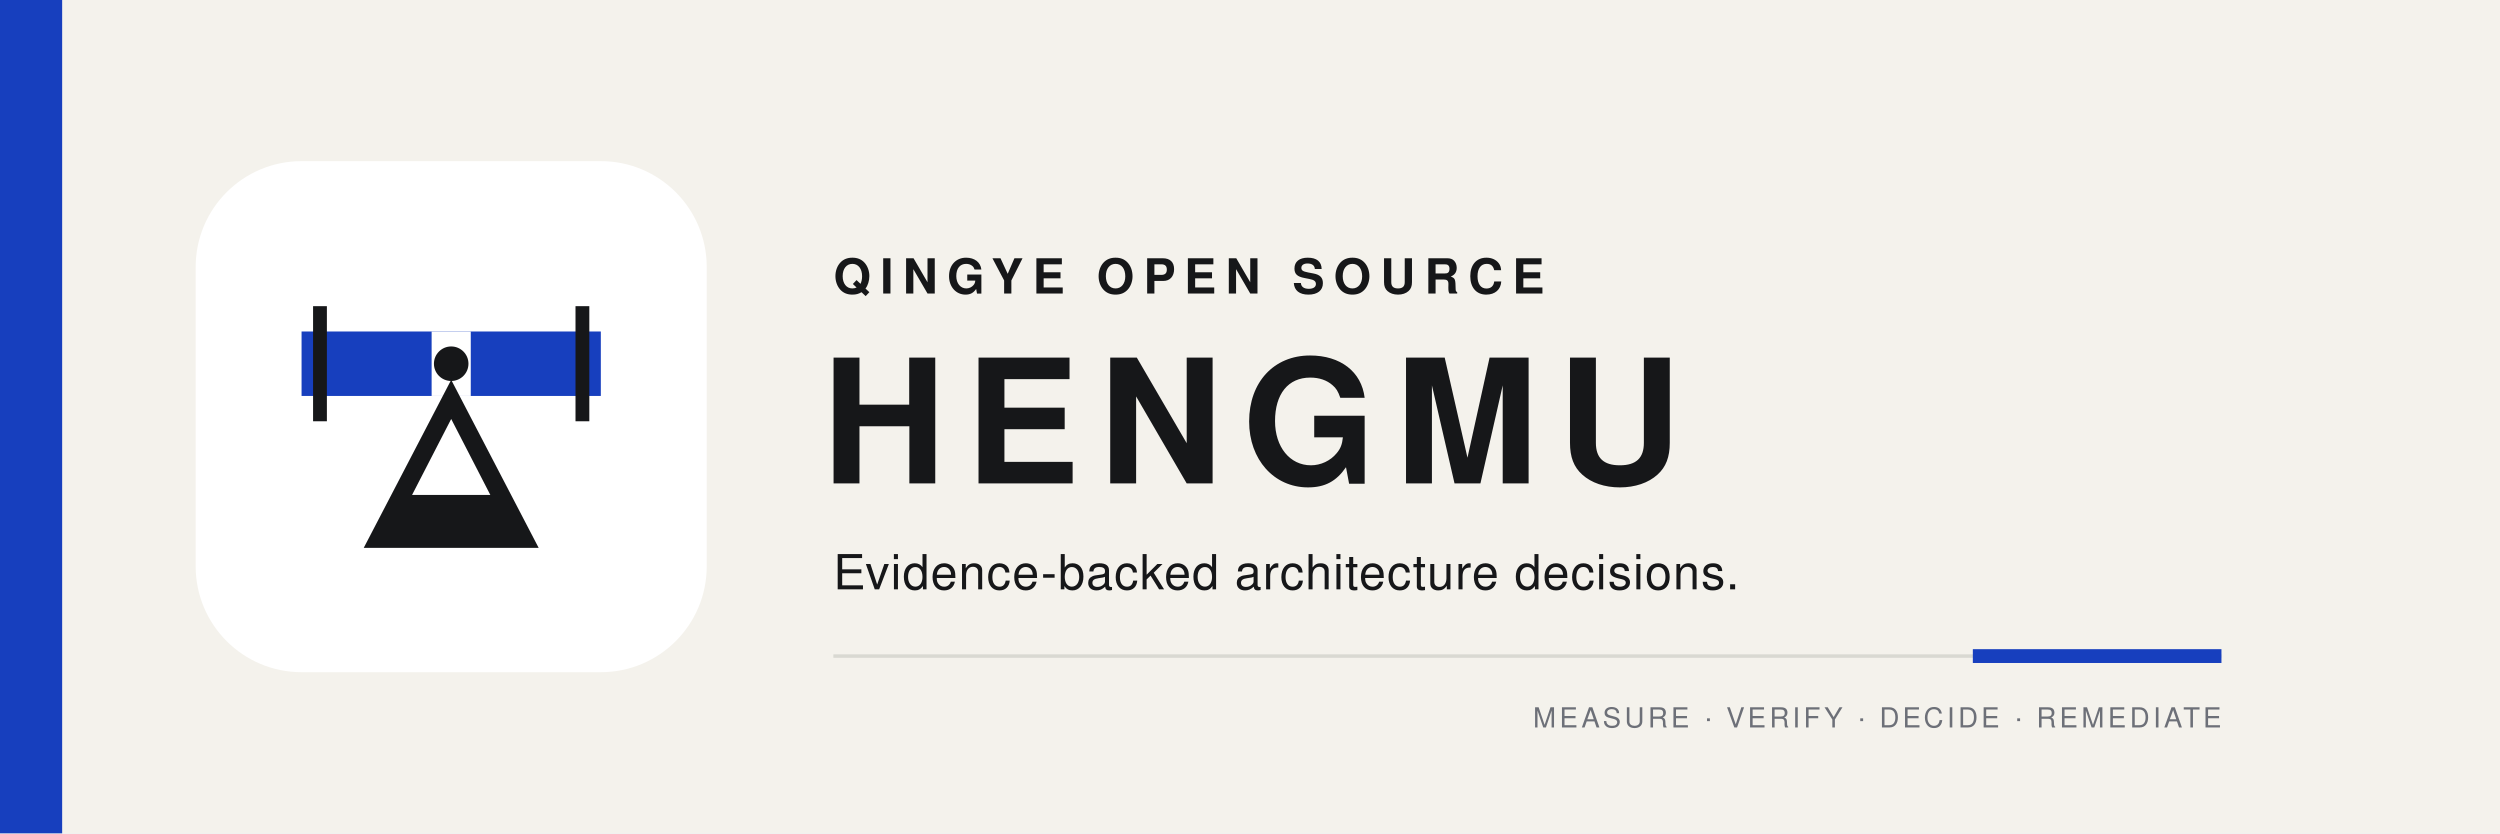
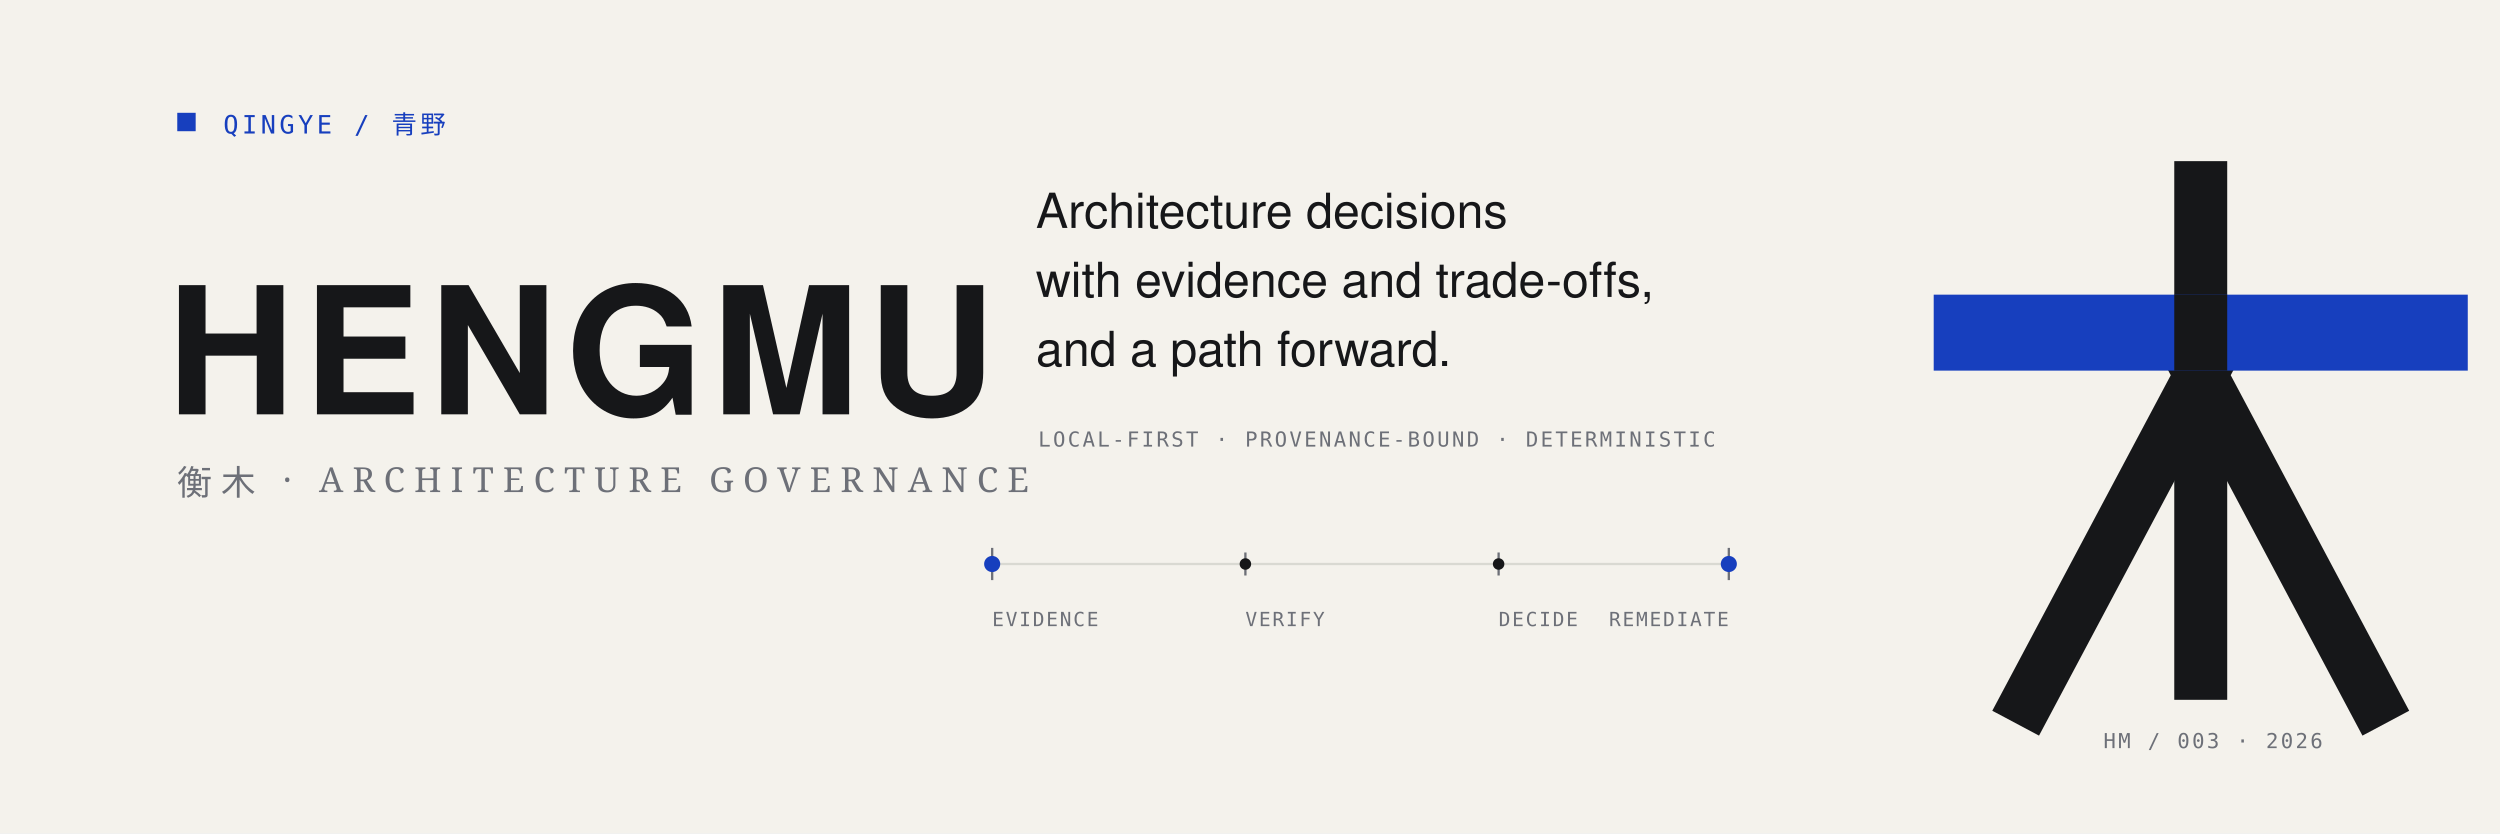
<svg xmlns="http://www.w3.org/2000/svg" width="2172" height="724" viewBox="0 0 2172 724" role="img" aria-labelledby="title desc">
  <rect width="2172" height="724" fill="#F4F2EC" />
-   <path d="M0 0h54v724H0z" fill="#173FBE" />
-   <g transform="translate(170 140)">
-     <rect width="444" height="444" rx="92" fill="#FFFFFF" />
-     <path d="M92 148h260v56H92z" fill="#173FBE" />
-     <path d="M205 148h34v56h-34z" fill="#FFFFFF" />
-     <path d="m222 190 76 146H146z" fill="#161719" />
-     <path d="m222 224 34 66h-68z" fill="#FFFFFF" />
-     <path d="M108 126v100M336 126v100" fill="none" stroke="#161719" stroke-width="12" />
-     <circle cx="222" cy="176" r="15" fill="#161719" />
+   <rect x="154" y="98" width="16" height="16" fill="#173FBE" />
+   <text x="194" y="116" fill="#173FBE" font-family="Menlo, Monaco, monospace" font-size="22" letter-spacing="3">QINGYE / 青野</text>
+   <text x="145" y="360" fill="#161719" font-family="Helvetica Neue, Helvetica, Arial, sans-serif" font-size="154" font-weight="700" letter-spacing="7">HENGMU</text>
+   <text x="154" y="430" fill="#6D7078" font-family="Songti SC, STSong, serif" font-size="30" letter-spacing="8">衡木 · ARCHITECTURE GOVERNANCE</text>
+   <text x="900" y="198" fill="#161719" font-family="Helvetica Neue, Helvetica, Arial, sans-serif" font-size="42" font-weight="400">Architecture decisions</text>
+   <text x="900" y="258" fill="#161719" font-family="Helvetica Neue, Helvetica, Arial, sans-serif" font-size="42" font-weight="400">with evidence and trade-offs,</text>
+   <text x="900" y="318" fill="#161719" font-family="Helvetica Neue, Helvetica, Arial, sans-serif" font-size="42" font-weight="400">and a path forward.</text>
+   <text x="902" y="388" fill="#6D7078" font-family="Menlo, Monaco, monospace" font-size="18" letter-spacing="2">LOCAL-FIRST · PROVENANCE-BOUND · DETERMINISTIC</text>
+   <path d="M862 490h640" fill="none" stroke="#D9D9D2" stroke-width="2" />
+   <path d="M862 476v28M1082 480v20M1302 480v20M1502 476v28" fill="none" stroke="#6D7078" stroke-width="2" />
+   <circle cx="862" cy="490" r="7" fill="#173FBE" />
+   <circle cx="1082" cy="490" r="5" fill="#161719" />
+   <circle cx="1302" cy="490" r="5" fill="#161719" />
+   <circle cx="1502" cy="490" r="7" fill="#173FBE" />
+   <g fill="#6D7078" font-family="Menlo, Monaco, monospace" font-size="17" letter-spacing="1.5">
+     <text x="862" y="544">EVIDENCE</text>
+     <text x="1082" y="544">VERIFY</text>
+     <text x="1302" y="544">DECIDE</text>
+     <text x="1502" y="544" text-anchor="end">REMEDIATE</text>
  </g>
-   <g fill="#161719" font-family="Helvetica Neue, Helvetica, Arial, sans-serif">
-     <text x="724" y="255" font-size="42" font-weight="600" letter-spacing="8">QINGYE OPEN SOURCE</text>
-     <text x="714" y="420" font-size="150" font-weight="700" letter-spacing="16">HENGMU</text>
-     <text x="724" y="512" font-size="42" font-weight="400" letter-spacing="1">Evidence-backed architecture decisions.</text>
+   <g transform="translate(1680 76)">
+     <path d="M232 250 82 532M232 250 382 532" fill="none" stroke="#161719" stroke-width="46" stroke-linecap="square" />
+     <path d="M232 64v468" fill="none" stroke="#161719" stroke-width="46" />
+     <path d="M0 180h464v66H0z" fill="#173FBE" />
+     <path d="M209 180h46v66h-46z" fill="#161719" />
  </g>
-   <path d="M724 570h1206" stroke="#D9D9D2" stroke-width="3" />
-   <path d="M1714 570h216" stroke="#173FBE" stroke-width="12" />
-   <text x="1930" y="632" text-anchor="end" fill="#6D7078" font-family="Helvetica Neue, Helvetica, Arial, sans-serif" font-size="24" letter-spacing="3">MEASURE · VERIFY · DECIDE · REMEDIATE</text>
+   <text x="2018" y="650" text-anchor="end" fill="#6D7078" font-family="Menlo, Monaco, monospace" font-size="18" letter-spacing="2">HM / 003 · 2026</text>
</svg>
